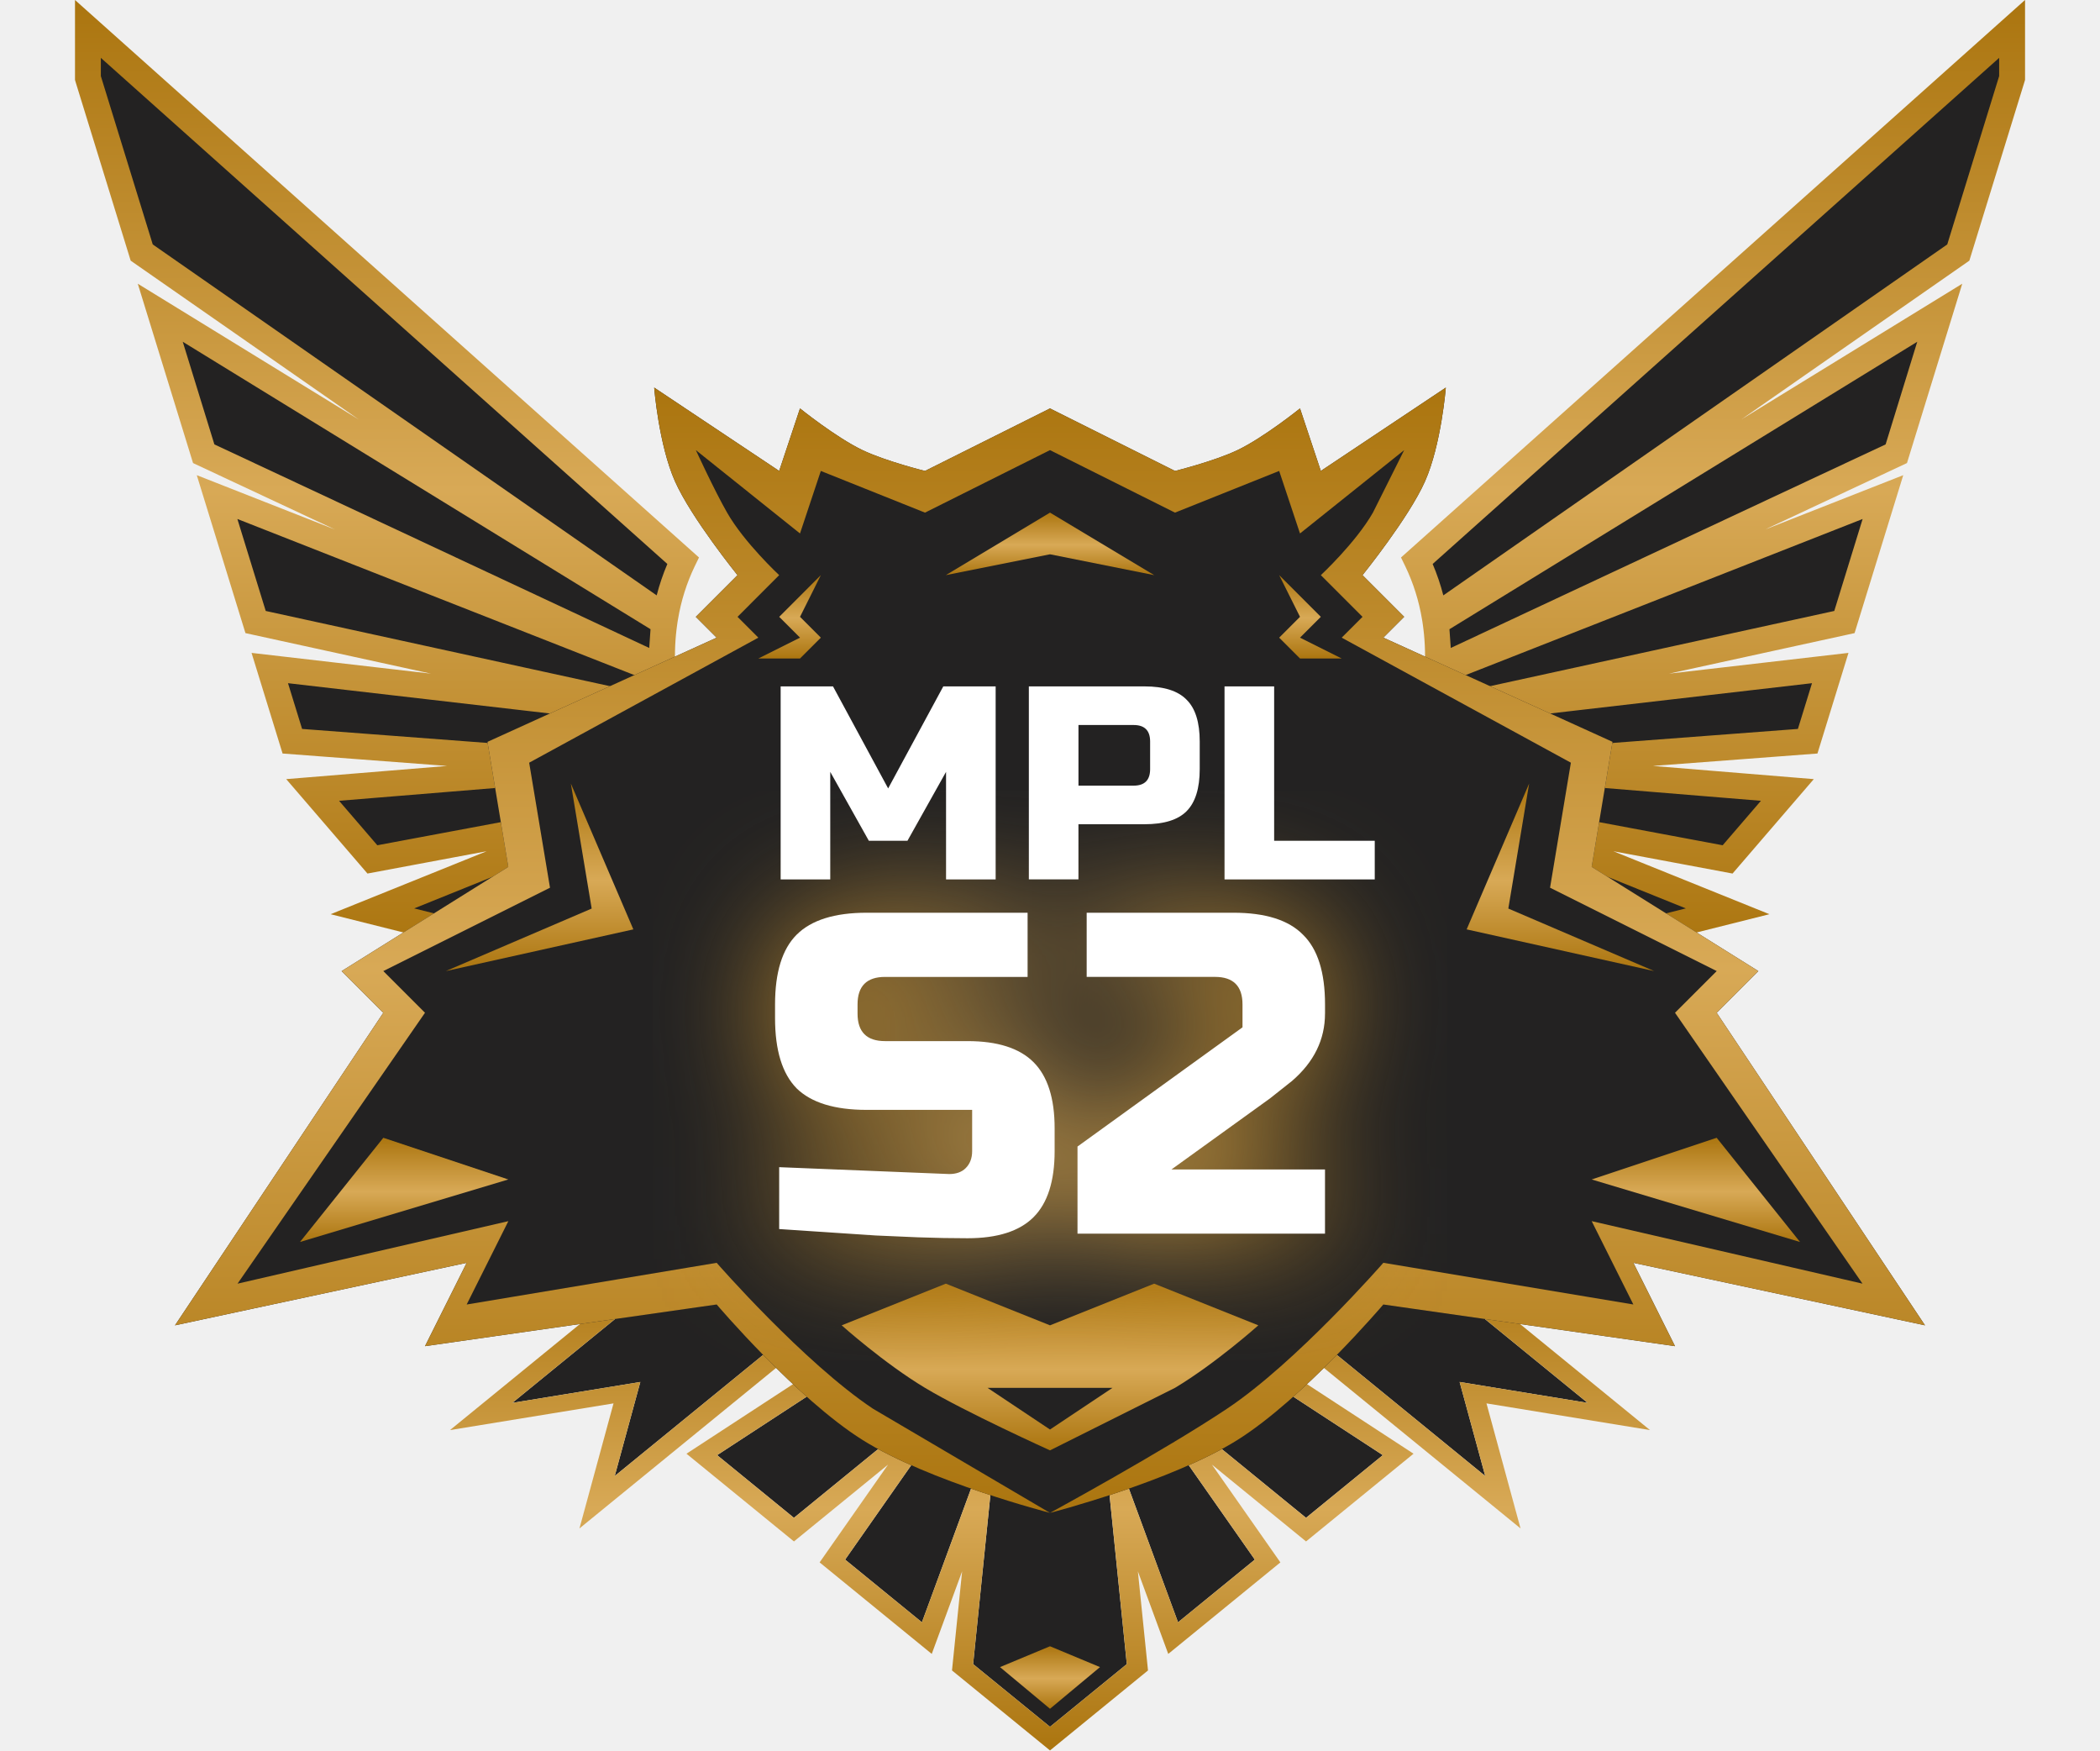
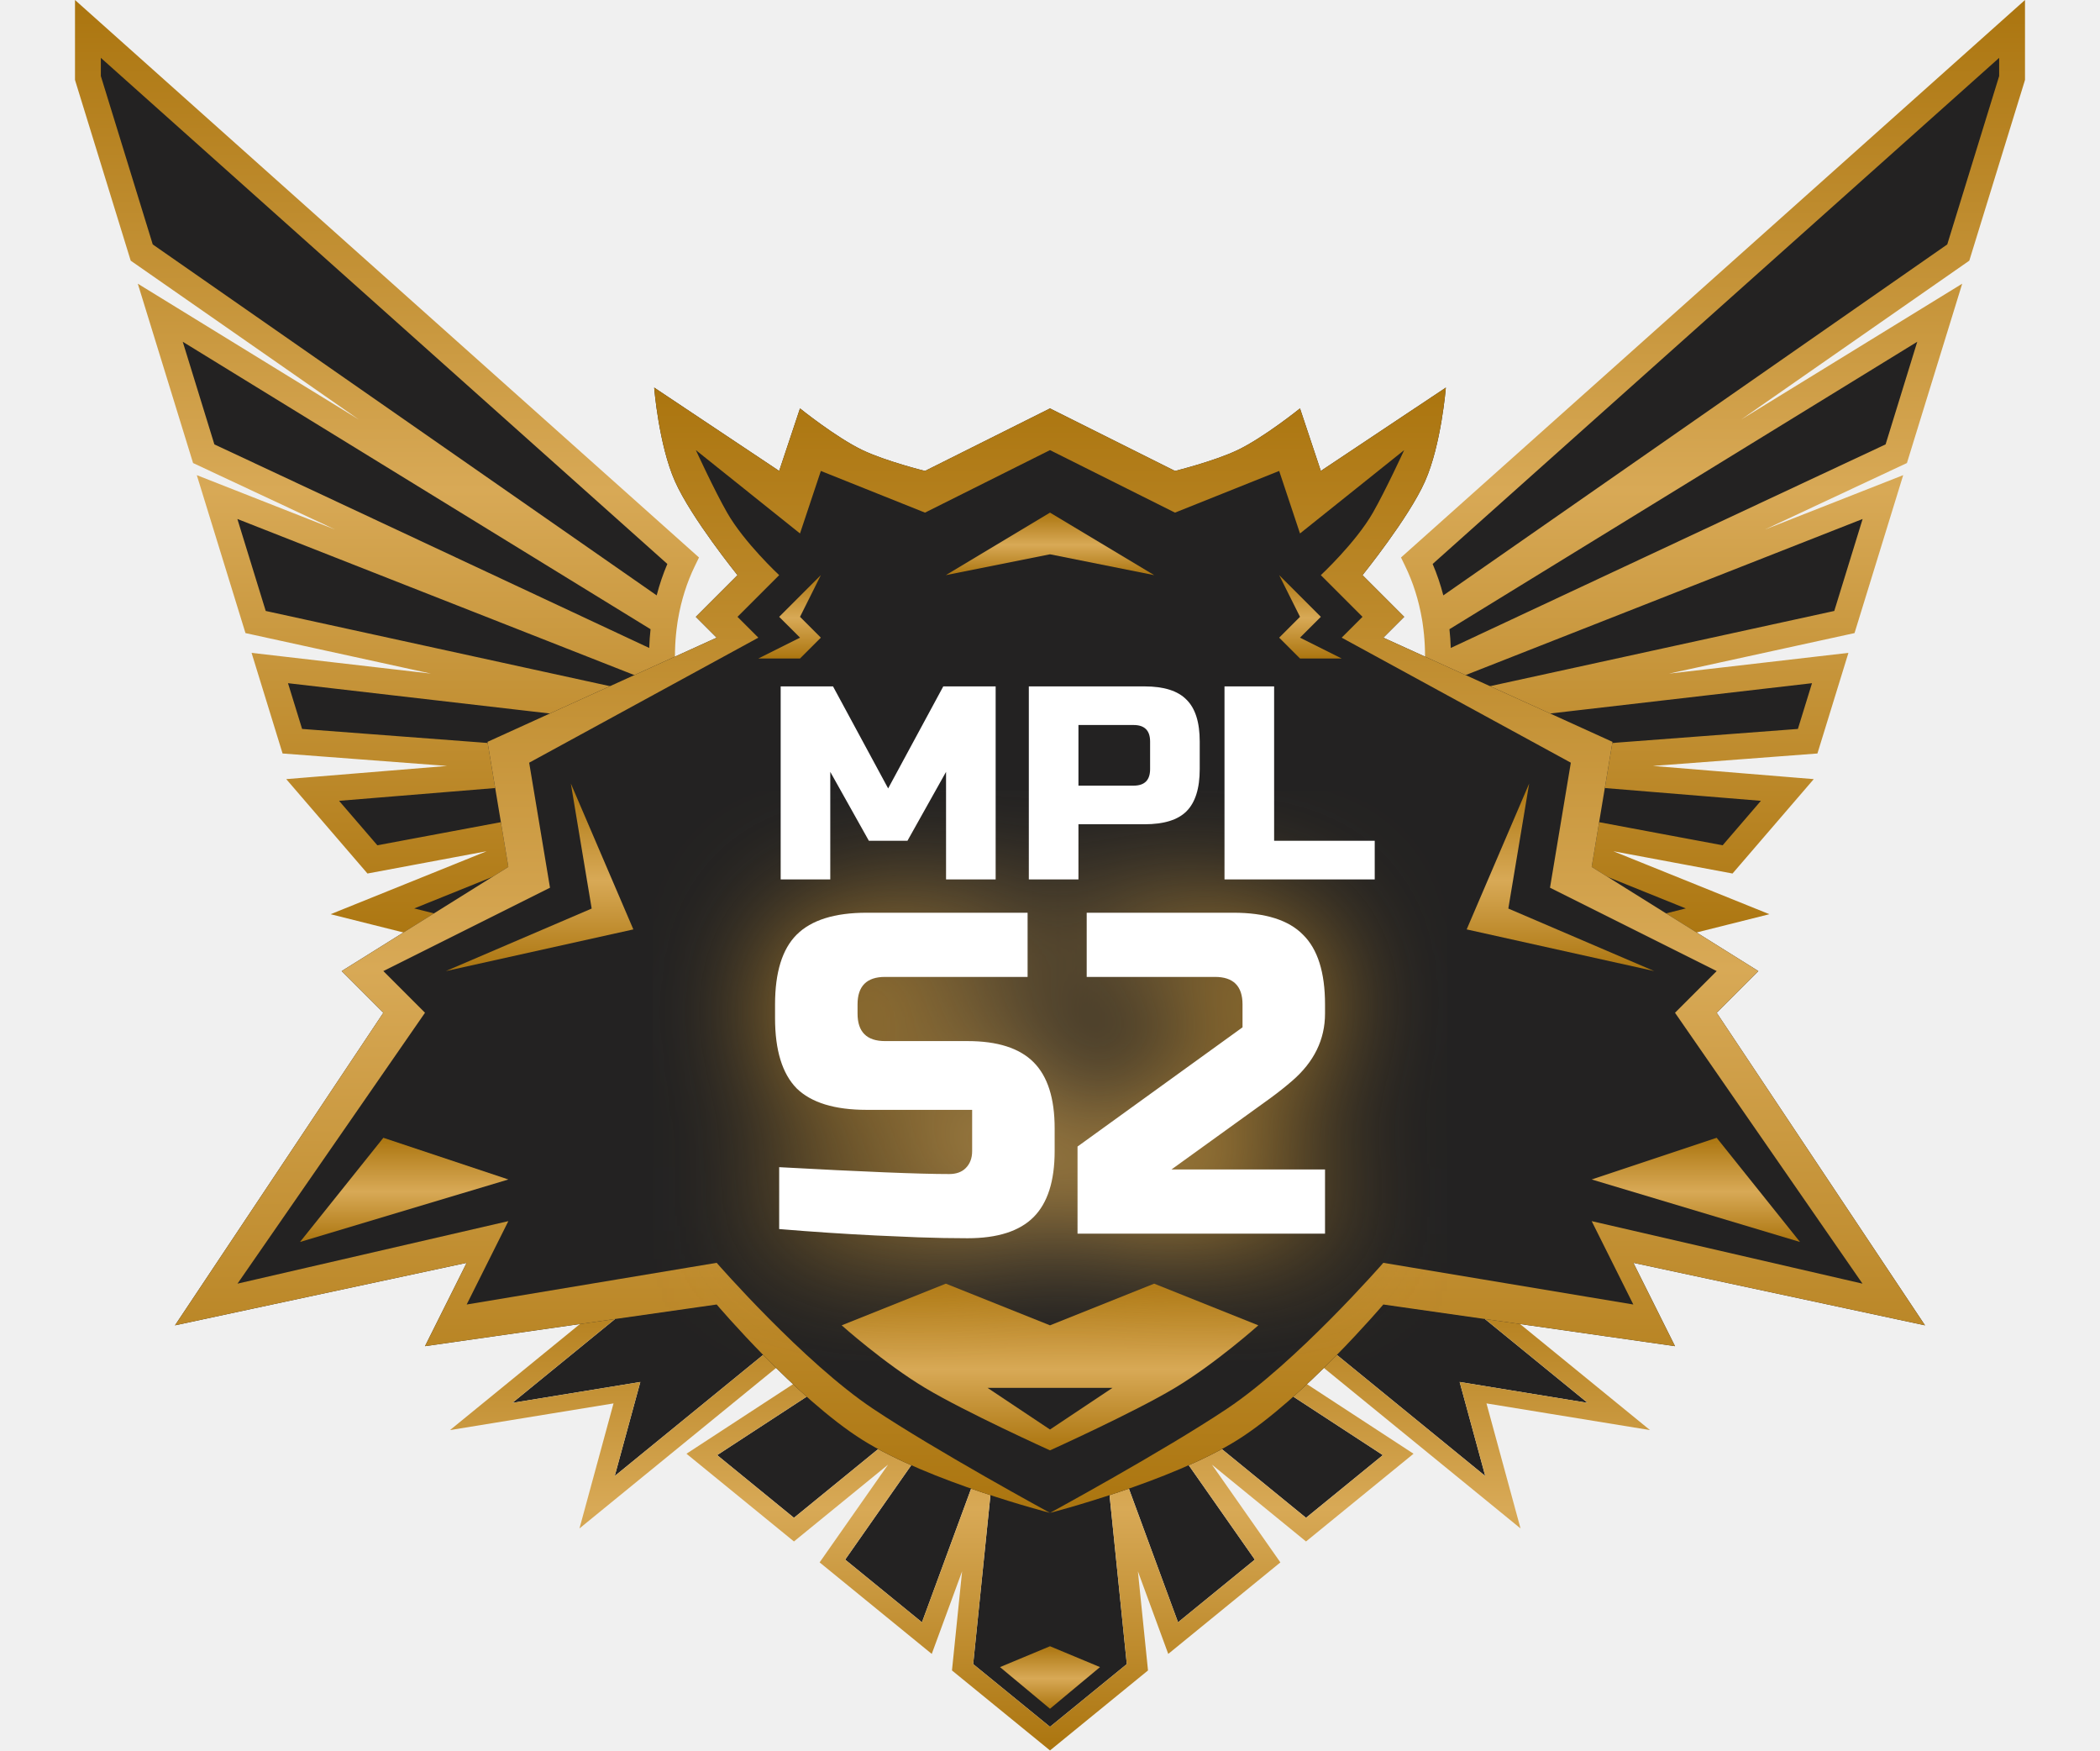
- <svg xmlns="http://www.w3.org/2000/svg" width="84" height="70" fill="none">
-   <g fill-rule="evenodd">
-     <path d="M27.323 22.42L3.517 1.157V3.12l.001.004L5.669 10.1 26.61 24.68c.138-.814.381-1.576.713-2.259zm-.747 2.474L6.411 12.506l1.738 5.638 18.344 8.586a9.5 9.5 0 0 1 .083-1.836zm-.074 1.989L8.683 19.878l1.541 4.997 16.519 3.608a9.68 9.68 0 0 1-.24-1.599zm.259 1.678l-15.97-1.847.902 2.927 12.799.968-11.986.982 2.39 2.777 9.596-1.795-9.596 3.871 4.138 1.038h13.448v-3.364c-2.632-.084-4.941-2.396-5.721-5.556z" fill="#232222" />
-     <path d="M3 0l24.96 22.294-.172.353a7.85 7.85 0 0 0-.668 2.119l-.017.101-.015.102c-.08.556-.109 1.137-.078 1.735l.004.072.005.072a9.16 9.16 0 0 0 .227 1.513l.009.038.009.037a8.47 8.47 0 0 0 .722 1.916l3.115.236-2.847.233.31.461.954-.178-.835.337c1.016 1.312 2.386 2.113 3.816 2.158l.501.016V38H18.971l-5.747-1.441 6.242-2.518-4.767.892-3.25-3.776 6.434-.527-6.58-.497-1.241-4.024 7.177.83-7.421-1.621-1.947-6.316 5.527 2.173-5.676-2.657-2.211-7.172 8.835 5.427-9.119-6.349-2.206-7.155L3 3.194V0zm23.267 23.809a8.79 8.79 0 0 1 .427-1.256L4.034 2.314v.729L6.11 9.775l20.157 14.034zm-.246 1.353L7.31 13.667l1.265 4.104 17.394 8.141.052-.75zm-.008 2.086L9.495 20.754l1.134 3.678 15.455 3.376-.07-.559zm.34 1.788L11.52 27.321l.564 1.829 14.713 1.112c-.173-.392-.322-.802-.443-1.226zm.762 1.878l-13.552 1.11 1.53 1.778 12.361-2.313-.34-.576zm.577.926l-11.124 4.487 2.529.634h12.867v-2.366c-1.693-.218-3.196-1.252-4.273-2.756z" fill="url(#B)" />
-     <path d="M56.677 22.42L80.483 1.157V3.12l-.001.004-2.151 6.976L57.39 24.68c-.138-.814-.381-1.576-.713-2.259zm.747 2.474l20.166-12.388-1.738 5.638-18.345 8.586a9.5 9.5 0 0 0-.083-1.836zm.074 1.989l17.819-7.006-1.54 4.997-16.519 3.608a9.68 9.68 0 0 0 .24-1.599zm-.259 1.678l15.97-1.847-.902 2.927-12.799.968 11.986.982-2.39 2.777-9.596-1.795 9.596 3.871-4.138 1.038H51.517v-3.364c2.632-.084 4.941-2.396 5.721-5.556z" fill="#232222" />
-     <path d="M81 0L56.04 22.294l.172.353a7.85 7.85 0 0 1 .668 2.119l.017.101.015.102c.08.556.109 1.137.078 1.735l-.004.072-.005.072a9.16 9.16 0 0 1-.227 1.513l-.009.038-.009.037a8.47 8.47 0 0 1-.722 1.916l-3.115.236 2.847.233-.31.461-.953-.178.834.337c-1.016 1.312-2.386 2.113-3.815 2.158l-.501.016V38h14.029l5.747-1.441-6.242-2.518 4.767.892 3.25-3.776-6.434-.527 6.58-.497 1.241-4.024-7.177.83 7.421-1.621 1.947-6.316-5.527 2.173 5.676-2.657 2.211-7.172-8.835 5.427 9.119-6.349 2.206-7.155.022-.075V0zM57.733 23.809a8.79 8.79 0 0 0-.427-1.256l22.66-20.239v.729L77.89 9.775 57.733 23.809zm.246 1.353L76.69 13.667l-1.265 4.104-17.394 8.141-.053-.75zm.008 2.086l16.518-6.494-1.134 3.678-15.455 3.376.071-.559zm-.34 1.788l14.833-1.715-.564 1.829-14.713 1.112c.173-.392.322-.802.443-1.226zm-.762 1.878l13.552 1.11-1.53 1.778-12.361-2.313.34-.576zm-.577.926l11.124 4.487-2.529.634H52.035v-2.366c1.693-.218 3.196-1.252 4.273-2.756z" fill="url(#C)" />
-     <path d="M24.589 52.758l-4.097 3.343 5.121-.836-1.024 3.761 7.169-5.85 2.048 1.672-5.121 3.343 3.072 2.507 5.121-4.179h1.024l-4.097 5.85 3.072 2.507 3.072-8.357-1.024 10.029L42 69.055l3.072-2.507-1.024-10.029 3.073 8.357 3.072-2.507-4.097-5.85h1.024l5.121 4.179 3.072-2.507-5.121-3.343 2.048-1.672 7.169 5.85-1.024-3.761 5.121.836-4.097-3.343v-2.089H42h-17.41v2.089z" fill="#232222" />
-     <path d="M18 57.189l5.77-4.708V50h36.46v2.481L66 57.189l-6.541-1.068 1.362 5-8.579-7.001-.822.671 5.121 3.343-4.299 3.508-3.764-3.071 2.737 3.909-4.485 3.66-1.215-3.303.405 3.964L42 70l-3.92-3.199.405-3.964-1.215 3.303-4.485-3.66 2.737-3.909-3.764 3.071-4.299-3.508 5.121-3.343-.822-.671-8.579 7.001 1.362-5L18 57.189zm7.613-1.924l-1.024 3.761 7.169-5.85 2.048 1.672-5.121 3.343 3.072 2.507 5.121-4.179h1.024l-4.097 5.85 3.072 2.507 3.072-8.357-1.024 10.029L42 69.055l3.073-2.507-1.024-10.029 3.072 8.357 3.072-2.507-4.097-5.85h1.024l5.121 4.179 3.072-2.507-5.121-3.343 2.048-1.672 7.169 5.85-1.024-3.761 5.121.836-4.097-3.343v-2.089H24.589v2.089l-4.097 3.343 5.121-.836z" fill="url(#D)" />
-   </g>
-   <path d="M40 66.667l2 1.667 2-1.667-2-.833-2 .833z" fill="url(#E)" />
-   <g fill-rule="evenodd">
-     <path d="M42 16.333l-5 2.5s-1.572-.389-2.5-.833c-1.059-.506-2.5-1.667-2.5-1.667l-.833 2.5-5-3.333s.182 2.286.833 3.75S29.5 23 29.5 23l-1.667 1.667.833.833-9.167 4.167.833 5-6.667 4.167 1.667 1.667L7 53l11.667-2.5L17 53.833l11.667-1.667s3.201 3.764 5.833 5.417C37.162 59.255 42 60.5 42 60.5h0s4.838-1.246 7.5-2.917c2.633-1.653 5.833-5.417 5.833-5.417L67 53.833 65.334 50.5 77 53l-8.333-12.5 1.667-1.667-6.667-4.167.833-5-9.167-4.167.833-.833L54.5 23s1.849-2.286 2.5-3.75.833-3.75.833-3.75l-5 3.333-.833-2.5s-1.441 1.16-2.5 1.667c-.928.444-2.5.833-2.5.833l-5-2.5z" fill="#232222" />
-     <path d="M37 20.5l5-2.5 5 2.5 4.167-1.667.833 2.5L56.167 18l-1.25 2.5c-.685 1.199-2.083 2.5-2.083 2.5l1.667 1.667-.833.833 9.167 5-.833 5 6.667 3.333L67 40.5l7.5 10.833-10.833-2.5 1.667 3.333-10-1.667s-3.473 3.98-6.25 5.833C46.541 58.03 42 60.5 42 60.5s4.838-1.246 7.5-2.917c2.633-1.653 5.833-5.417 5.833-5.417L67 53.833 65.334 50.5 77 53l-8.333-12.5 1.667-1.667-6.667-4.167.833-5-9.167-4.167.833-.833L54.5 23s1.849-2.286 2.5-3.75.833-3.75.833-3.75l-5 3.333-.833-2.5s-1.441 1.16-2.5 1.667c-.928.444-2.5.833-2.5.833l-5-2.5-5 2.5s-1.572-.389-2.5-.833c-1.059-.506-2.5-1.667-2.5-1.667l-.833 2.5-5-3.333s.182 2.286.833 3.75S29.5 23 29.5 23l-1.667 1.667.833.833-9.167 4.167.833 5-6.667 4.167 1.667 1.667L7 53l11.667-2.5L17 53.833l11.667-1.667s3.201 3.764 5.833 5.417C37.162 59.255 42 60.5 42 60.5l-7.083-4.167c-2.777-1.853-6.25-5.833-6.25-5.833l-10 1.667 1.667-3.333-10.833 2.5L17 40.5l-1.667-1.667L22 35.5l-.833-5 9.167-5-.833-.833L31.167 23s-1.398-1.301-2.083-2.5c-.511-.893-1.25-2.5-1.25-2.5L32 21.333l.833-2.5L37 20.5z" fill="url(#F)" />
-   </g>
-   <path d="M12 49.667l3.333-4.167 5 1.667-8.333 2.5z" fill="url(#G)" />
-   <path d="M23.667 36.333l-.833-5 2.5 5.833-7.5 1.667 5.833-2.5z" fill="url(#H)" />
-   <path d="M32.001 25.5l-.833-.833L32.834 23l-.833 1.667.833.833-.833.833h-1.667l1.667-.833z" fill="url(#I)" />
-   <g fill-rule="evenodd">
-     <path d="M42 58l5-2.5c1.627-.976 3.333-2.5 3.333-2.5l-4.167-1.667L42 53l-4.167-1.667L33.667 53s1.706 1.524 3.333 2.5c1.621.972 4.974 2.488 5 2.5h0 0z" fill="url(#J)" />
-     <path d="M42.001 20.5l4.167 2.5L42 22.167 37.834 23 42 20.5h0 0 0 0z" fill="url(#K)" />
-   </g>
-   <path d="M72.001 49.667L68.667 45.5l-5 1.667 8.333 2.5z" fill="url(#L)" />
-   <path d="M60.333 36.333l.833-5-2.5 5.833 7.5 1.667-5.833-2.5z" fill="url(#M)" />
-   <path d="M52 25.5l.833-.833L51.167 23 52 24.667l-.833.833.833.833h1.667L52 25.5z" fill="url(#N)" />
-   <path fill-rule="evenodd" d="M42 55.5h2.5L42 57.167h0 0 0 0L39.5 55.5H42h0z" fill="#232222" />
-   <g filter="url(#A)">
-     <use href="#P" fill="url(#O)" />
-   </g>
-   <g fill="#fff">
-     <use href="#P" />
-     <path d="M37.842 30.867l-1.544 2.756h-1.544l-1.544-2.756v4.3h-1.984v-7.717h2.095l2.205 4.079 2.205-4.079h2.095v7.717h-1.984v-4.3zm3.312-3.418h4.63c.772 0 1.33.176 1.676.529.353.345.529.904.529 1.676v1.102c0 .772-.176 1.334-.529 1.687-.345.345-.904.518-1.676.518h-2.646v2.205h-1.984v-7.717zm4.851 2.205c0-.441-.22-.661-.661-.661h-2.205v2.425h2.205c.441 0 .661-.22.661-.662v-1.102zm4.961 3.969h4.024v1.544h-6.009v-7.717h1.985v6.174z" />
+ <svg xmlns="http://www.w3.org/2000/svg" width="84" height="70" viewBox="0 0 84 70" fill="none">
+   <g id="id2">
+     <g id="Group 338">
+       <path id="Subtract" fill-rule="evenodd" clip-rule="evenodd" d="M27.323 22.42L3.517 1.157V3.12L3.518 3.124L5.669 10.1L26.61 24.68C26.748 23.866 26.991 23.104 27.323 22.42ZM26.576 24.895L6.411 12.506L8.149 18.144L26.493 26.73C26.462 26.099 26.491 25.484 26.576 24.895ZM26.502 26.883L8.683 19.878L10.224 24.874L26.742 28.482C26.62 27.969 26.539 27.434 26.502 26.883ZM26.762 28.561L10.791 26.715L11.693 29.641L24.492 30.609L12.506 31.591L14.896 34.367L24.492 32.572L14.896 36.443L19.034 37.481H32.483V34.117C29.851 34.034 27.541 31.722 26.762 28.561Z" fill="#232222" />
+       <path id="Subtract (Stroke)" fill-rule="evenodd" clip-rule="evenodd" d="M3 0L27.96 22.294L27.788 22.648C27.479 23.285 27.25 23.999 27.12 24.766L27.103 24.867L27.089 24.969C27.008 25.525 26.98 26.106 27.01 26.704L27.014 26.776L27.019 26.849C27.053 27.371 27.131 27.877 27.246 28.362L27.255 28.4L27.264 28.437C27.435 29.13 27.681 29.772 27.986 30.353L31.101 30.588L28.254 30.821C28.353 30.981 28.457 31.135 28.565 31.283L29.518 31.104L28.684 31.441C29.7 32.753 31.069 33.553 32.499 33.599L33 33.615V38H18.971L13.224 36.559L19.466 34.041L14.699 34.932L11.45 31.157L17.883 30.63L11.303 30.132L10.063 26.108L17.24 26.938L9.819 25.317L7.872 19.001L13.399 21.174L7.723 18.517L5.512 11.345L14.346 16.773L5.228 10.424L3.022 3.269L3 3.194V0ZM26.267 23.809C26.38 23.372 26.523 22.952 26.694 22.553L4.034 2.314V3.042L6.11 9.775L26.267 23.809ZM26.022 25.162L7.31 13.667L8.575 17.771L25.969 25.912C25.977 25.659 25.995 25.409 26.022 25.162ZM26.014 27.248L9.495 20.754L10.629 24.432L26.084 27.808C26.056 27.623 26.032 27.437 26.014 27.248ZM26.353 29.037L11.52 27.321L12.084 29.15L26.796 30.263C26.623 29.87 26.474 29.46 26.353 29.037ZM27.116 30.915L13.563 32.025L15.094 33.803L27.455 31.49C27.336 31.304 27.222 31.112 27.116 30.915ZM27.693 31.841L16.569 36.328L19.098 36.962H31.965V34.596C30.272 34.379 28.77 33.344 27.693 31.841Z" fill="url(#paint0_linear_2086_7148)" />
+     </g>
+     <g id="Group 338_2">
+       <path id="Subtract_2" fill-rule="evenodd" clip-rule="evenodd" d="M56.677 22.42L80.483 1.157V3.12L80.482 3.124L78.331 10.1L57.39 24.68C57.252 23.866 57.009 23.104 56.677 22.42ZM57.423 24.895L77.589 12.506L75.851 18.144L57.507 26.73C57.538 26.099 57.509 25.484 57.423 24.895ZM57.498 26.883L75.317 19.878L73.776 24.874L57.258 28.482C57.38 27.969 57.461 27.434 57.498 26.883ZM57.239 28.561L73.209 26.715L72.307 29.641L59.508 30.609L71.494 31.591L69.104 34.367L59.508 32.572L69.104 36.443L64.966 37.481H51.517V34.117C54.149 34.034 56.459 31.722 57.239 28.561Z" fill="#232222" />
+       <path id="Subtract (Stroke)_2" fill-rule="evenodd" clip-rule="evenodd" d="M81 0L56.04 22.294L56.212 22.648C56.521 23.285 56.75 23.999 56.88 24.766L56.897 24.867L56.911 24.969C56.992 25.525 57.02 26.106 56.99 26.704L56.986 26.776L56.981 26.849C56.947 27.371 56.87 27.877 56.754 28.362L56.745 28.4L56.736 28.437C56.565 29.13 56.319 29.772 56.014 30.353L52.899 30.588L55.746 30.821C55.647 30.981 55.543 31.135 55.435 31.283L54.482 31.104L55.316 31.441C54.3 32.753 52.931 33.553 51.501 33.599L51 33.615V38H65.029L70.776 36.559L64.534 34.041L69.301 34.932L72.55 31.157L66.117 30.63L72.697 30.132L73.937 26.108L66.76 26.938L74.181 25.317L76.128 19.001L70.601 21.174L76.277 18.517L78.488 11.345L69.654 16.773L78.772 10.424L80.978 3.269L81 3.194V0ZM57.733 23.809C57.62 23.372 57.477 22.952 57.306 22.553L79.966 2.314V3.042L77.89 9.775L57.733 23.809ZM57.978 25.162L76.69 13.667L75.424 17.771L58.031 25.912C58.023 25.659 58.005 25.409 57.978 25.162ZM57.986 27.248L74.505 20.754L73.371 24.432L57.916 27.808C57.944 27.623 57.968 27.437 57.986 27.248ZM57.647 29.037L72.48 27.321L71.916 29.15L57.204 30.263C57.377 29.87 57.526 29.46 57.647 29.037ZM56.885 30.915L70.436 32.025L68.906 33.803L56.545 31.49C56.664 31.304 56.778 31.112 56.885 30.915ZM56.307 31.841L67.431 36.328L64.902 36.962H52.035V34.596C53.728 34.379 55.23 33.344 56.307 31.841Z" fill="url(#paint1_linear_2086_7148)" />
+     </g>
+     <g id="Group 334">
+       <path id="Union" fill-rule="evenodd" clip-rule="evenodd" d="M24.589 52.758L20.493 56.101L25.613 55.265L24.589 59.026L31.758 53.176L33.807 54.847L28.686 58.19L31.758 60.697L36.879 56.519H37.903L33.807 62.369L36.879 64.876L39.952 56.519L38.927 66.547L42 69.055L45.072 66.547L44.048 56.519L47.121 64.876L50.193 62.369L46.096 56.519H47.121L52.241 60.697L55.314 58.19L50.193 54.847L52.241 53.176L59.41 59.026L58.386 55.265L63.507 56.101L59.41 52.758V50.669H42H24.589V52.758Z" fill="#232222" />
+       <path id="Union (Stroke)" fill-rule="evenodd" clip-rule="evenodd" d="M18 57.189L23.77 52.481V50H60.23V52.481L66 57.189L59.459 56.122L60.821 61.122L52.241 54.121L51.42 54.792L56.541 58.135L52.241 61.643L48.478 58.572L51.215 62.48L46.73 66.14L45.516 62.837L45.92 66.801L42 70L38.079 66.801L38.484 62.837L37.27 66.14L32.785 62.48L35.522 58.572L31.758 61.643L27.459 58.135L32.58 54.792L31.758 54.121L23.179 61.122L24.541 56.122L18 57.189ZM25.613 55.265L24.589 59.026L31.758 53.176L33.807 54.847L28.686 58.19L31.758 60.697L36.879 56.519H37.903L33.807 62.369L36.879 64.876L39.952 56.519L38.928 66.547L42 69.055L45.072 66.547L44.048 56.519L47.121 64.876L50.193 62.369L46.096 56.519H47.121L52.241 60.697L55.314 58.19L50.193 54.847L52.241 53.176L59.41 59.026L58.386 55.265L63.507 56.101L59.41 52.758V50.669H24.589V52.758L20.493 56.101L25.613 55.265Z" fill="url(#paint2_linear_2086_7148)" />
+       <path id="Vector 426" d="M40 66.667L42 68.333L44 66.667L42 65.833L40 66.667Z" fill="url(#paint3_linear_2086_7148)" />
+     </g>
+     <g id="Base">
+       <path id="Union_2" fill-rule="evenodd" clip-rule="evenodd" d="M42 16.333L37 18.833C37 18.833 35.428 18.444 34.5 18C33.442 17.494 32 16.333 32 16.333L31.167 18.833L26.167 15.5C26.167 15.5 26.349 17.786 27 19.25C27.651 20.715 29.5 23 29.5 23L27.834 24.667L28.667 25.5L19.5 29.667L20.334 34.667L13.667 38.833L15.334 40.5L7 53L18.667 50.5L17 53.833L28.667 52.167C28.667 52.167 31.867 55.93 34.5 57.583C37.162 59.255 42 60.5 42 60.5L42 60.5C42 60.5 46.839 59.255 49.5 57.583C52.133 55.93 55.333 52.167 55.333 52.167L67 53.833L65.334 50.5L77 53L68.667 40.5L70.334 38.833L63.667 34.667L64.5 29.667L55.333 25.5L56.167 24.667L54.5 23C54.5 23 56.349 20.715 57 19.25C57.651 17.786 57.834 15.5 57.834 15.5L52.833 18.833L52 16.333C52 16.333 50.559 17.494 49.5 18C48.572 18.444 47 18.833 47 18.833L42 16.333Z" fill="#232222" />
+       <path id="Union_3" fill-rule="evenodd" clip-rule="evenodd" d="M37 20.5L42 18L47 20.5L51.167 18.833L52 21.333L56.167 18C56.167 18 55.427 19.607 54.917 20.5C54.232 21.699 52.833 23 52.833 23L54.5 24.667L53.667 25.5L62.833 30.5L62 35.5L68.667 38.833L67 40.5L74.5 51.333L63.667 48.833L65.333 52.167L55.333 50.5C55.333 50.5 51.861 54.48 49.083 56.333C46.541 58.03 42 60.5 42 60.5C42 60.5 46.839 59.255 49.5 57.583C52.133 55.93 55.333 52.167 55.333 52.167L67 53.833L65.334 50.5L77 53L68.667 40.5L70.334 38.833L63.667 34.667L64.5 29.667L55.333 25.5L56.167 24.667L54.5 23C54.5 23 56.349 20.715 57 19.25C57.651 17.786 57.834 15.5 57.834 15.5L52.833 18.833L52 16.333C52 16.333 50.559 17.494 49.5 18C48.572 18.444 47 18.833 47 18.833L42 16.333L37 18.833C37 18.833 35.428 18.444 34.5 18C33.442 17.494 32 16.333 32 16.333L31.167 18.833L26.167 15.5C26.167 15.5 26.349 17.786 27 19.25C27.651 20.715 29.5 23 29.5 23L27.834 24.667L28.667 25.5L19.5 29.667L20.334 34.667L13.667 38.833L15.334 40.5L7 53L18.667 50.5L17 53.833L28.667 52.167C28.667 52.167 31.867 55.93 34.5 57.583C37.162 59.255 42 60.5 42 60.5C42 60.5 37.46 58.03 34.917 56.333C32.14 54.48 28.667 50.5 28.667 50.5L18.667 52.167L20.334 48.833L9.5 51.333L17 40.5L15.334 38.833L22 35.5L21.167 30.5L30.334 25.5L29.5 24.667L31.167 23C31.167 23 29.768 21.699 29.084 20.5C28.573 19.607 27.834 18 27.834 18L32 21.333L32.834 18.833L37 20.5Z" fill="url(#paint4_linear_2086_7148)" />
+       <g id="Group 159">
+         <path id="Vector 240" d="M12 49.667L15.334 45.5L20.334 47.167L12 49.667Z" fill="url(#paint5_linear_2086_7148)" />
+         <path id="Vector 241" d="M23.667 36.333L22.834 31.333L25.334 37.167L17.834 38.833L23.667 36.333Z" fill="url(#paint6_linear_2086_7148)" />
+         <path id="Vector 242" d="M32.001 25.5L31.167 24.667L32.834 23L32.001 24.667L32.834 25.5L32.001 26.333H30.334L32.001 25.5Z" fill="url(#paint7_linear_2086_7148)" />
+       </g>
+       <g id="Group 160">
+         <path id="Union_4" fill-rule="evenodd" clip-rule="evenodd" d="M42 58C42.026 57.988 45.379 56.473 47 55.5C48.627 54.524 50.333 53 50.333 53L46.167 51.333L42 53L37.834 51.333L33.667 53C33.667 53 35.373 54.524 37 55.5C38.621 56.473 41.974 57.988 42 58V58C42 58 42 58 42 58C42 58 42 58 42 58V58Z" fill="url(#paint8_linear_2086_7148)" />
+         <path id="Union_5" fill-rule="evenodd" clip-rule="evenodd" d="M42.001 20.5L46.167 23L42 22.167L37.834 23L42 20.5V20.5L42.001 20.5L42.001 20.5V20.5Z" fill="url(#paint9_linear_2086_7148)" />
+         <path id="Vector 240_2" d="M72.001 49.667L68.667 45.5L63.667 47.167L72.001 49.667Z" fill="url(#paint10_linear_2086_7148)" />
+         <path id="Vector 241_2" d="M60.333 36.333L61.167 31.333L58.667 37.167L66.167 38.833L60.333 36.333Z" fill="url(#paint11_linear_2086_7148)" />
+         <path id="Vector 242_2" d="M52 25.5L52.834 24.667L51.167 23L52 24.667L51.167 25.5L52 26.333H53.667L52 25.5Z" fill="url(#paint12_linear_2086_7148)" />
+         <path id="Union_6" fill-rule="evenodd" clip-rule="evenodd" d="M42 55.5H44.5L42 57.167V57.167L42 57.167L42 57.167V57.167L39.5 55.5H42H42Z" fill="#232222" />
+       </g>
+       <g id="Group 333">
+         <g id="Group 155">
+           <g id="S2" filter="url(#filter0_f_2086_7148)">
+             <path d="M31.167 46.675C34.516 46.858 36.783 46.95 37.969 46.95C38.25 46.95 38.47 46.871 38.629 46.712C38.8 46.541 38.886 46.315 38.886 46.033V44.383H34.669C33.386 44.383 32.451 44.096 31.864 43.522C31.29 42.935 31.002 42 31.002 40.717V40.167C31.002 38.883 31.29 37.955 31.864 37.38C32.451 36.793 33.386 36.5 34.669 36.5H41.104V39.067H35.402C34.669 39.067 34.302 39.433 34.302 40.167V40.533C34.302 41.267 34.669 41.633 35.402 41.633H38.702C39.9 41.633 40.78 41.914 41.342 42.477C41.904 43.039 42.186 43.919 42.186 45.117V46.033C42.186 47.231 41.904 48.111 41.342 48.673C40.78 49.236 39.9 49.517 38.702 49.517C38.079 49.517 37.419 49.505 36.722 49.48L35.036 49.407C33.789 49.346 32.499 49.26 31.167 49.15V46.675ZM53.001 40.533C53.001 41.572 52.561 42.471 51.681 43.228C51.412 43.461 51.119 43.693 50.801 43.925L46.859 46.767H53.001V49.333H43.101V45.85L49.701 41.083V40.167C49.701 39.433 49.334 39.067 48.601 39.067H43.468V36.5H49.334C50.617 36.5 51.546 36.793 52.121 37.38C52.707 37.955 53.001 38.883 53.001 40.167V40.533Z" fill="url(#paint13_linear_2086_7148)" />
+           </g>
+           <path id="S2_2" d="M31.167 46.675C34.516 46.858 36.783 46.95 37.969 46.95C38.25 46.95 38.47 46.871 38.629 46.712C38.8 46.541 38.886 46.315 38.886 46.033V44.383H34.669C33.386 44.383 32.451 44.096 31.864 43.522C31.29 42.935 31.002 42 31.002 40.717V40.167C31.002 38.883 31.29 37.955 31.864 37.38C32.451 36.793 33.386 36.5 34.669 36.5H41.104V39.067H35.402C34.669 39.067 34.302 39.433 34.302 40.167V40.533C34.302 41.267 34.669 41.633 35.402 41.633H38.702C39.9 41.633 40.78 41.914 41.342 42.477C41.904 43.039 42.186 43.919 42.186 45.117V46.033C42.186 47.231 41.904 48.111 41.342 48.673C40.78 49.236 39.9 49.517 38.702 49.517C38.079 49.517 37.419 49.505 36.722 49.48L35.036 49.407C33.789 49.346 32.499 49.26 31.167 49.15V46.675ZM53.001 40.533C53.001 41.572 52.561 42.471 51.681 43.228C51.412 43.461 51.119 43.693 50.801 43.925L46.859 46.767H53.001V49.333H43.101V45.85L49.701 41.083V40.167C49.701 39.433 49.334 39.067 48.601 39.067H43.468V36.5H49.334C50.617 36.5 51.546 36.793 52.121 37.38C52.707 37.955 53.001 38.883 53.001 40.167V40.533Z" fill="white" />
+         </g>
+         <g id="Group 183">
+           <path id="MPL" d="M37.842 30.867L36.298 33.623H34.755L33.211 30.867V35.167H31.227V27.449H33.321L35.526 31.529L37.731 27.449H39.826V35.167H37.842V30.867ZM41.153 27.449H45.784C46.556 27.449 47.114 27.626 47.459 27.979C47.812 28.324 47.989 28.883 47.989 29.654V30.757C47.989 31.529 47.812 32.091 47.459 32.444C47.114 32.789 46.556 32.962 45.784 32.962H43.138V35.167H41.153V27.449ZM46.004 29.654C46.004 29.213 45.784 28.993 45.343 28.993H43.138V31.418H45.343C45.784 31.418 46.004 31.198 46.004 30.757V29.654ZM50.965 33.623H54.989V35.167H48.98V27.449H50.965V33.623Z" fill="white" />
+         </g>
+       </g>
+     </g>
  </g>
  <defs>
-     <filter id="A" x="26.127" y="31.625" width="31.748" height="22.767" filterUnits="userSpaceOnUse" color-interpolation-filters="sRGB">
-       <feFlood flood-opacity="0" />
-       <feBlend in="SourceGraphic" />
-       <feGaussianBlur stdDeviation="2.437" />
+     <filter id="filter0_f_2086_7148" x="26.127" y="31.625" width="31.748" height="22.767" filterUnits="userSpaceOnUse" color-interpolation-filters="sRGB">
+       <feFlood flood-opacity="0" result="BackgroundImageFix" />
+       <feBlend mode="normal" in="SourceGraphic" in2="BackgroundImageFix" result="shape" />
+       <feGaussianBlur stdDeviation="2.437" result="effect1_foregroundBlur_2086_7148" />
    </filter>
-     <linearGradient id="B" x1="18" y1="0" x2="18" y2="38" href="#Q">
-       <stop stop-color="#ab750f" />
-       <stop offset=".516" stop-color="#d8a956" />
-       <stop offset="1" stop-color="#ab750f" />
+     <linearGradient id="paint0_linear_2086_7148" x1="18" y1="0" x2="18" y2="38" gradientUnits="userSpaceOnUse">
+       <stop stop-color="#AB750F" />
+       <stop offset="0.516" stop-color="#D8A956" />
+       <stop offset="1" stop-color="#AB750F" />
    </linearGradient>
-     <linearGradient id="C" x1="66" y1="0" x2="66" y2="38" href="#Q">
-       <stop stop-color="#ab750f" />
-       <stop offset=".516" stop-color="#d8a956" />
-       <stop offset="1" stop-color="#ab750f" />
+     <linearGradient id="paint1_linear_2086_7148" x1="66" y1="0" x2="66" y2="38" gradientUnits="userSpaceOnUse">
+       <stop stop-color="#AB750F" />
+       <stop offset="0.516" stop-color="#D8A956" />
+       <stop offset="1" stop-color="#AB750F" />
    </linearGradient>
-     <linearGradient id="D" x1="42" y1="50" x2="42" y2="70" href="#Q">
-       <stop stop-color="#ab750f" />
-       <stop offset=".516" stop-color="#d8a956" />
-       <stop offset="1" stop-color="#ab750f" />
+     <linearGradient id="paint2_linear_2086_7148" x1="42" y1="50" x2="42" y2="70" gradientUnits="userSpaceOnUse">
+       <stop stop-color="#AB750F" />
+       <stop offset="0.516" stop-color="#D8A956" />
+       <stop offset="1" stop-color="#AB750F" />
    </linearGradient>
-     <linearGradient id="E" x1="42" y1="65.833" x2="42" y2="68.333" href="#Q">
-       <stop stop-color="#ab750f" />
-       <stop offset=".516" stop-color="#d8a956" />
-       <stop offset="1" stop-color="#ab750f" />
+     <linearGradient id="paint3_linear_2086_7148" x1="42" y1="65.833" x2="42" y2="68.333" gradientUnits="userSpaceOnUse">
+       <stop stop-color="#AB750F" />
+       <stop offset="0.516" stop-color="#D8A956" />
+       <stop offset="1" stop-color="#AB750F" />
    </linearGradient>
-     <linearGradient id="F" x1="42" y1="15.5" x2="42" y2="60.5" href="#Q">
-       <stop stop-color="#ab750f" />
-       <stop offset=".516" stop-color="#d8a956" />
-       <stop offset="1" stop-color="#ab750f" />
+     <linearGradient id="paint4_linear_2086_7148" x1="42" y1="15.5" x2="42" y2="60.5" gradientUnits="userSpaceOnUse">
+       <stop stop-color="#AB750F" />
+       <stop offset="0.516" stop-color="#D8A956" />
+       <stop offset="1" stop-color="#AB750F" />
    </linearGradient>
-     <linearGradient id="G" x1="16.167" y1="45.5" x2="16.167" y2="49.667" href="#Q">
-       <stop stop-color="#ab750f" />
-       <stop offset=".516" stop-color="#d8a956" />
-       <stop offset="1" stop-color="#ab750f" />
+     <linearGradient id="paint5_linear_2086_7148" x1="16.167" y1="45.5" x2="16.167" y2="49.667" gradientUnits="userSpaceOnUse">
+       <stop stop-color="#AB750F" />
+       <stop offset="0.516" stop-color="#D8A956" />
+       <stop offset="1" stop-color="#AB750F" />
    </linearGradient>
-     <linearGradient id="H" x1="21.584" y1="31.333" x2="21.584" y2="38.833" href="#Q">
-       <stop stop-color="#ab750f" />
-       <stop offset=".516" stop-color="#d8a956" />
-       <stop offset="1" stop-color="#ab750f" />
+     <linearGradient id="paint6_linear_2086_7148" x1="21.584" y1="31.333" x2="21.584" y2="38.833" gradientUnits="userSpaceOnUse">
+       <stop stop-color="#AB750F" />
+       <stop offset="0.516" stop-color="#D8A956" />
+       <stop offset="1" stop-color="#AB750F" />
    </linearGradient>
-     <linearGradient id="I" x1="31.584" y1="23" x2="31.584" y2="26.333" href="#Q">
-       <stop stop-color="#ab750f" />
-       <stop offset=".516" stop-color="#d8a956" />
-       <stop offset="1" stop-color="#ab750f" />
+     <linearGradient id="paint7_linear_2086_7148" x1="31.584" y1="23" x2="31.584" y2="26.333" gradientUnits="userSpaceOnUse">
+       <stop stop-color="#AB750F" />
+       <stop offset="0.516" stop-color="#D8A956" />
+       <stop offset="1" stop-color="#AB750F" />
    </linearGradient>
-     <linearGradient id="J" x1="42" y1="51.333" x2="42" y2="58" href="#Q">
-       <stop stop-color="#ab750f" />
-       <stop offset=".516" stop-color="#d8a956" />
-       <stop offset="1" stop-color="#ab750f" />
+     <linearGradient id="paint8_linear_2086_7148" x1="42" y1="51.333" x2="42" y2="58" gradientUnits="userSpaceOnUse">
+       <stop stop-color="#AB750F" />
+       <stop offset="0.516" stop-color="#D8A956" />
+       <stop offset="1" stop-color="#AB750F" />
    </linearGradient>
-     <linearGradient id="K" x1="42.001" y1="20.5" x2="42.001" y2="23" href="#Q">
-       <stop stop-color="#ab750f" />
-       <stop offset=".516" stop-color="#d8a956" />
-       <stop offset="1" stop-color="#ab750f" />
+     <linearGradient id="paint9_linear_2086_7148" x1="42.001" y1="20.5" x2="42.001" y2="23" gradientUnits="userSpaceOnUse">
+       <stop stop-color="#AB750F" />
+       <stop offset="0.516" stop-color="#D8A956" />
+       <stop offset="1" stop-color="#AB750F" />
    </linearGradient>
-     <linearGradient id="L" x1="67.834" y1="45.5" x2="67.834" y2="49.667" href="#Q">
-       <stop stop-color="#ab750f" />
-       <stop offset=".516" stop-color="#d8a956" />
-       <stop offset="1" stop-color="#ab750f" />
+     <linearGradient id="paint10_linear_2086_7148" x1="67.834" y1="45.5" x2="67.834" y2="49.667" gradientUnits="userSpaceOnUse">
+       <stop stop-color="#AB750F" />
+       <stop offset="0.516" stop-color="#D8A956" />
+       <stop offset="1" stop-color="#AB750F" />
    </linearGradient>
-     <linearGradient id="M" x1="62.417" y1="31.333" x2="62.417" y2="38.833" href="#Q">
-       <stop stop-color="#ab750f" />
-       <stop offset=".516" stop-color="#d8a956" />
-       <stop offset="1" stop-color="#ab750f" />
+     <linearGradient id="paint11_linear_2086_7148" x1="62.417" y1="31.333" x2="62.417" y2="38.833" gradientUnits="userSpaceOnUse">
+       <stop stop-color="#AB750F" />
+       <stop offset="0.516" stop-color="#D8A956" />
+       <stop offset="1" stop-color="#AB750F" />
    </linearGradient>
-     <linearGradient id="N" x1="52.417" y1="23" x2="52.417" y2="26.333" href="#Q">
-       <stop stop-color="#ab750f" />
-       <stop offset=".516" stop-color="#d8a956" />
-       <stop offset="1" stop-color="#ab750f" />
+     <linearGradient id="paint12_linear_2086_7148" x1="52.417" y1="23" x2="52.417" y2="26.333" gradientUnits="userSpaceOnUse">
+       <stop stop-color="#AB750F" />
+       <stop offset="0.516" stop-color="#D8A956" />
+       <stop offset="1" stop-color="#AB750F" />
    </linearGradient>
-     <linearGradient id="O" x1="24.687" y1="43" x2="58.413" y2="43" href="#Q">
-       <stop stop-color="#ab750f" />
-       <stop offset=".516" stop-color="#d8a956" />
-       <stop offset="1" stop-color="#ab750f" />
+     <linearGradient id="paint13_linear_2086_7148" x1="24.686" y1="43" x2="58.413" y2="43" gradientUnits="userSpaceOnUse">
+       <stop stop-color="#AB750F" />
+       <stop offset="0.516" stop-color="#D8A956" />
+       <stop offset="1" stop-color="#AB750F" />
    </linearGradient>
-     <path id="P" d="M31.167 46.675l6.802.275c.281 0 .501-.079.66-.238.171-.171.257-.397.257-.678v-1.65h-4.217c-1.283 0-2.218-.287-2.805-.862-.575-.587-.862-1.522-.862-2.805v-.55c0-1.283.287-2.212.862-2.787.587-.587 1.522-.88 2.805-.88h6.435v2.567h-5.702c-.733 0-1.1.367-1.1 1.1v.367c0 .733.367 1.1 1.1 1.1h3.3c1.198 0 2.078.281 2.64.843s.843 1.442.843 2.64v.917c0 1.198-.281 2.078-.843 2.64s-1.442.843-2.64.843c-.623 0-1.283-.012-1.98-.037l-1.687-.073-3.868-.257v-2.475zm21.833-6.142c0 1.039-.44 1.937-1.32 2.695l-.88.697-3.942 2.842h6.142v2.567h-9.9V45.85l6.6-4.767v-.917c0-.733-.367-1.1-1.1-1.1h-5.133V36.5h5.867c1.283 0 2.212.293 2.787.88.587.574.88 1.503.88 2.787v.367z" />
-     <linearGradient id="Q" gradientUnits="userSpaceOnUse" />
  </defs>
</svg>
